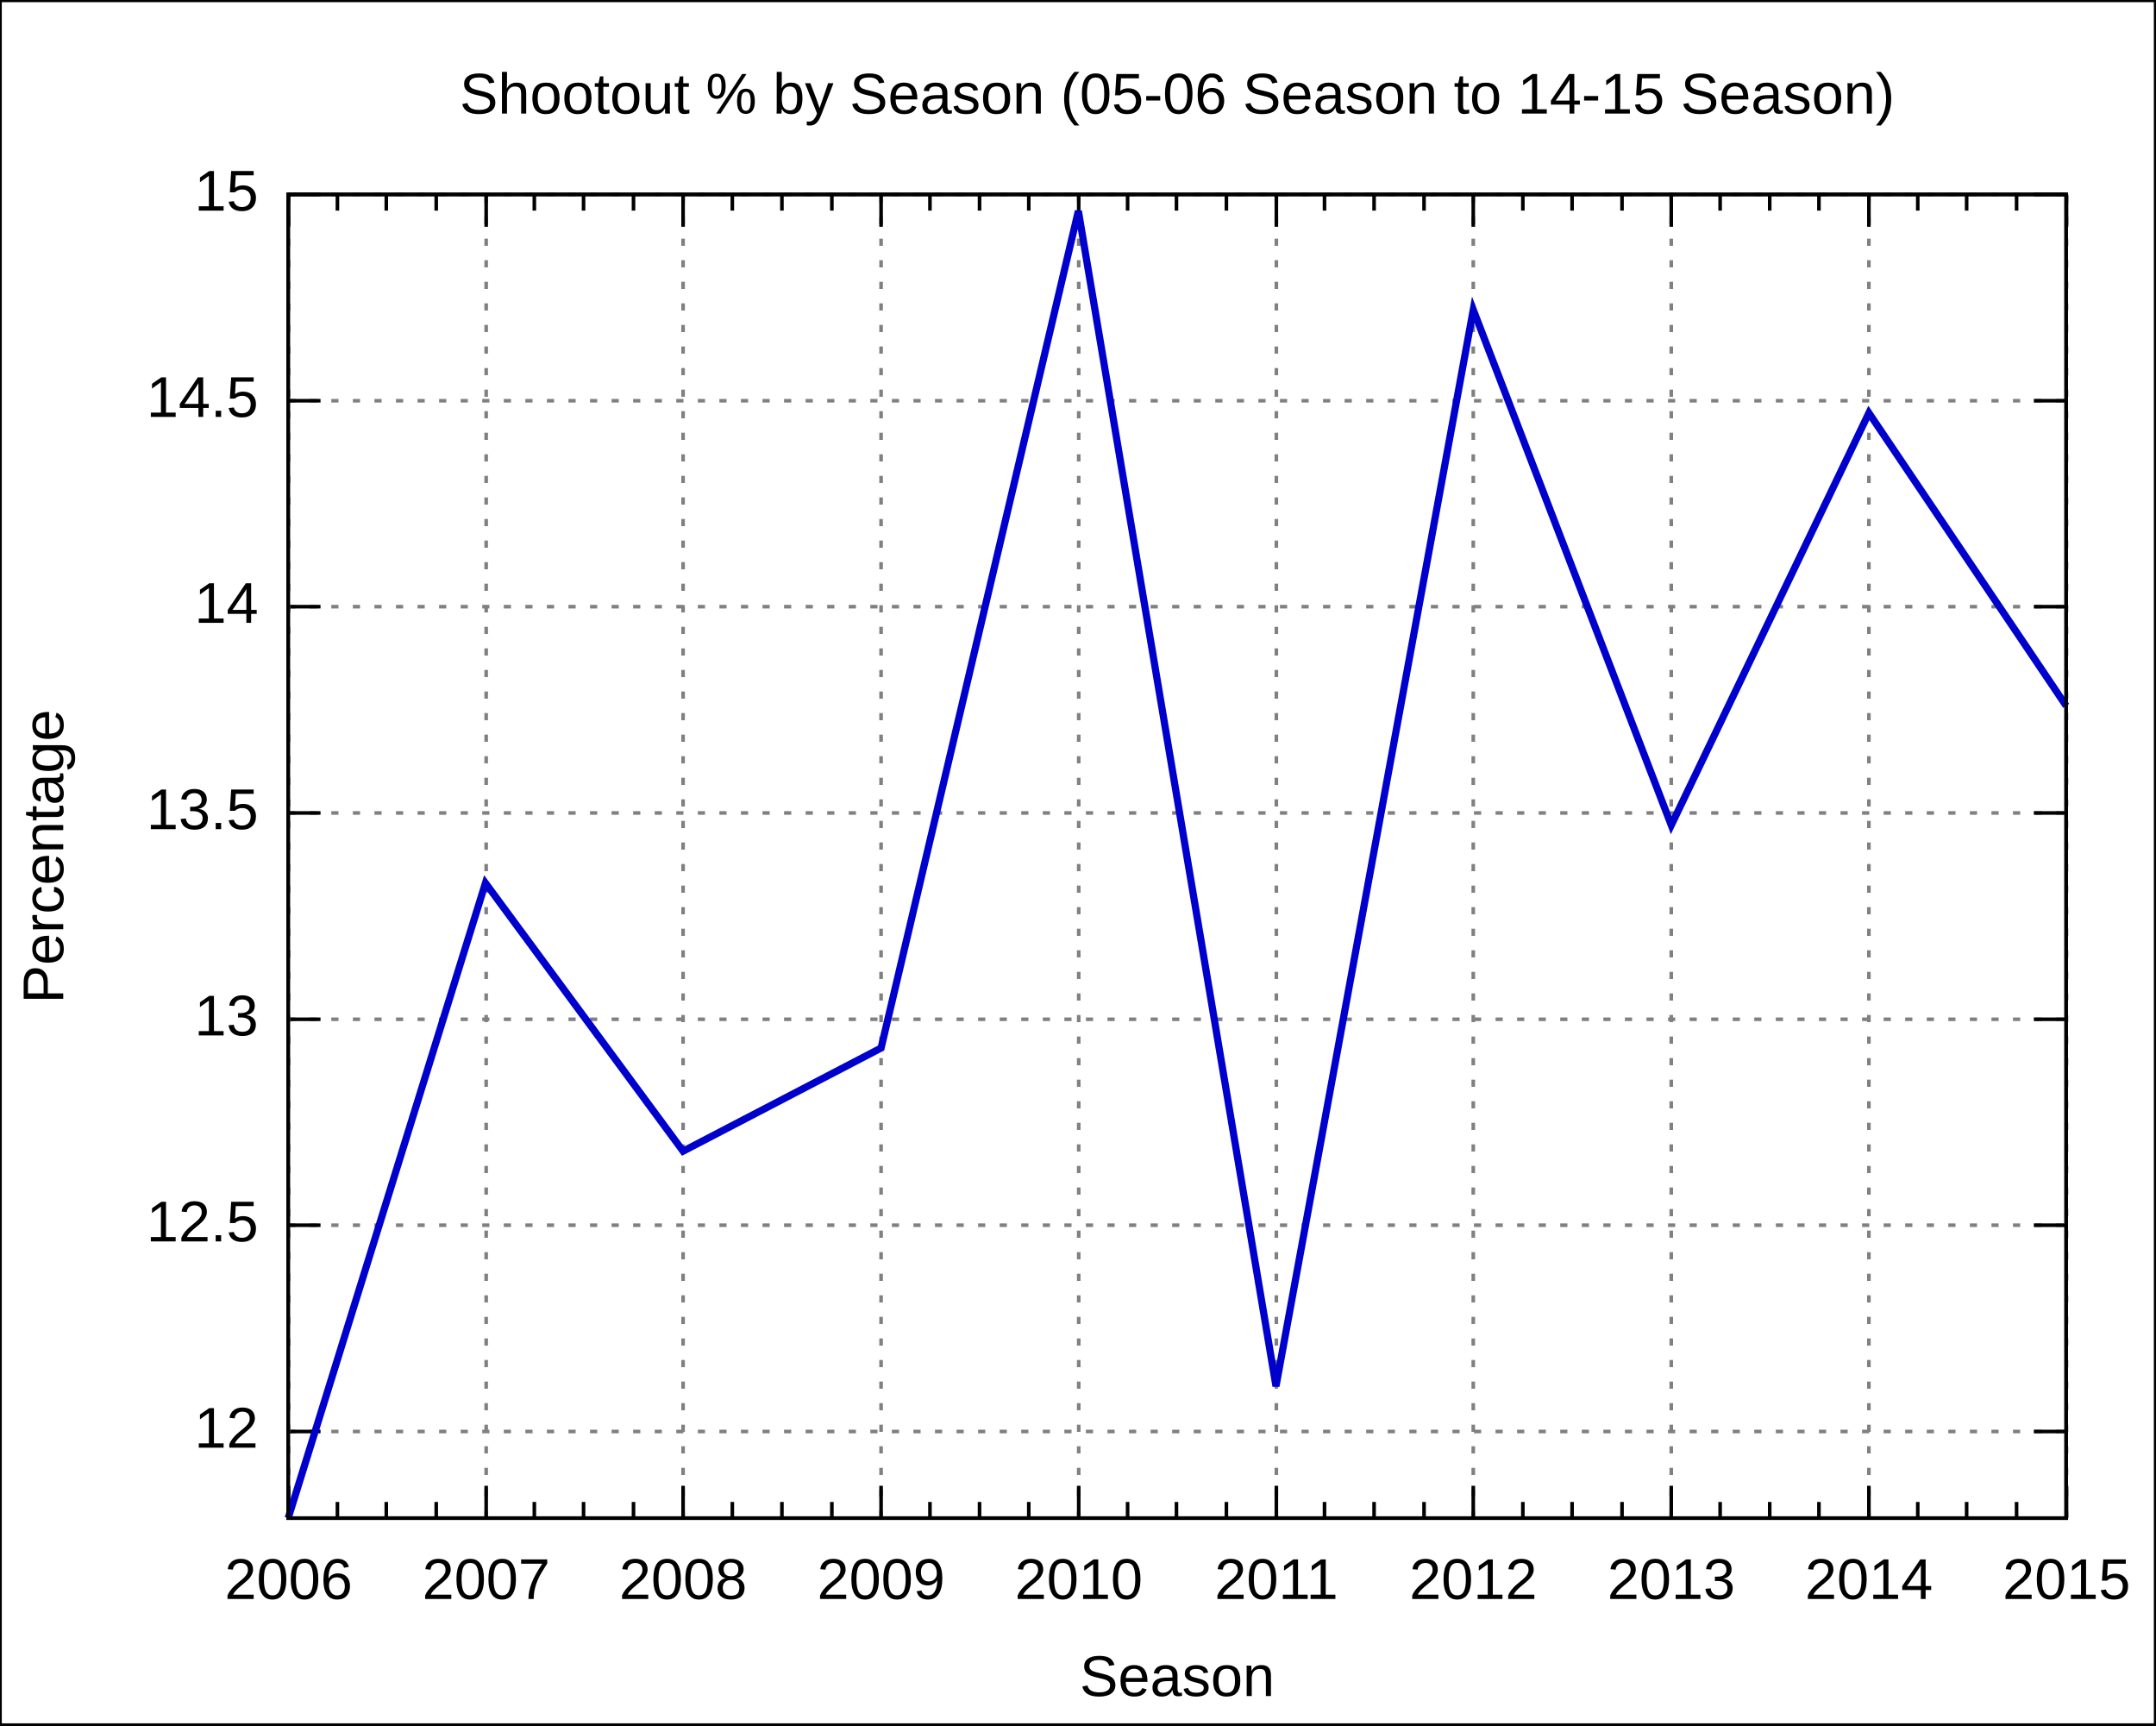
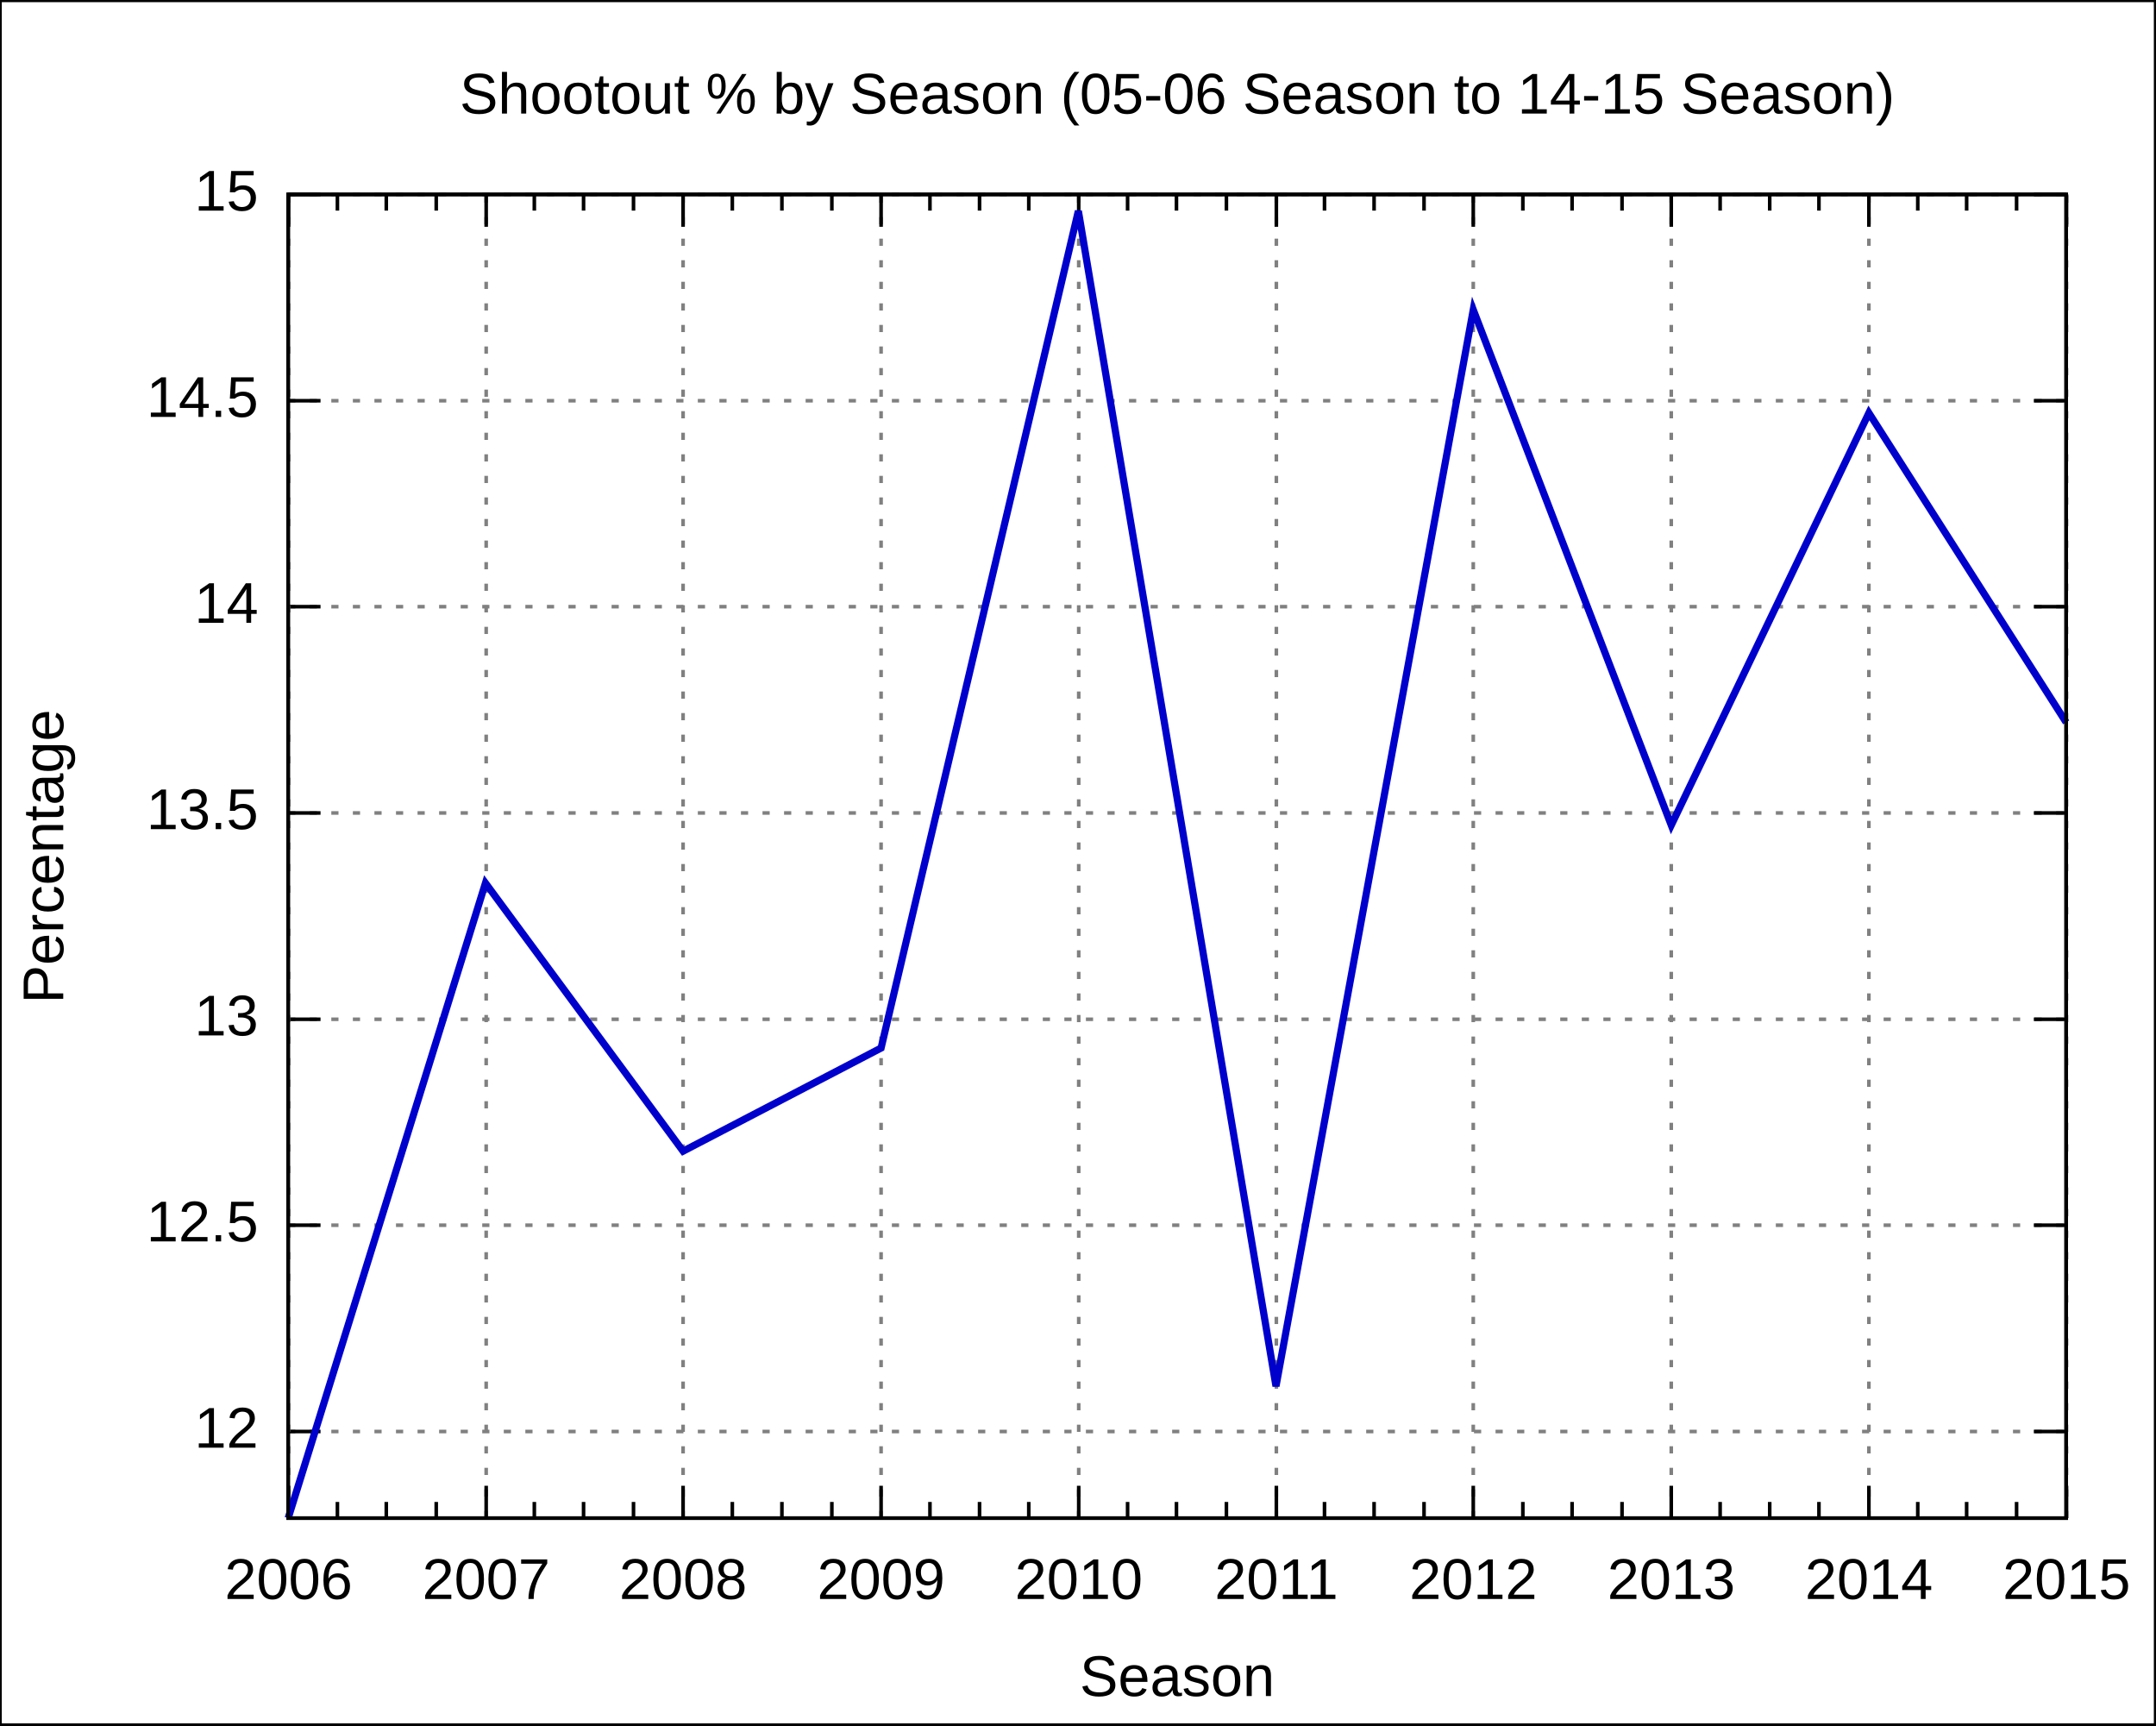
<svg xmlns="http://www.w3.org/2000/svg" xmlns:xlink="http://www.w3.org/1999/xlink" width="600" height="480" viewBox="0 0 600 480">
  <g id="gnuplot_canvas">
    <rect x="0" y="0" width="600" height="480" fill="none" />
    <defs>
      <circle id="gpDot" r="0.5" stroke-width="0.5" />
      <path id="gpPt0" stroke-width="0.222" stroke="currentColor" d="M-1,0 h2 M0,-1 v2" />
      <path id="gpPt1" stroke-width="0.222" stroke="currentColor" d="M-1,-1 L1,1 M1,-1 L-1,1" />
      <path id="gpPt2" stroke-width="0.222" stroke="currentColor" d="M-1,0 L1,0 M0,-1 L0,1 M-1,-1 L1,1 M-1,1 L1,-1" />
      <rect id="gpPt3" stroke-width="0.222" stroke="currentColor" x="-1" y="-1" width="2" height="2" />
      <rect id="gpPt4" stroke-width="0.222" stroke="currentColor" fill="currentColor" x="-1" y="-1" width="2" height="2" />
      <circle id="gpPt5" stroke-width="0.222" stroke="currentColor" cx="0" cy="0" r="1" />
      <use xlink:href="#gpPt5" id="gpPt6" fill="currentColor" stroke="none" />
      <path id="gpPt7" stroke-width="0.222" stroke="currentColor" d="M0,-1.33 L-1.33,0.67 L1.33,0.67 z" />
      <use xlink:href="#gpPt7" id="gpPt8" fill="currentColor" stroke="none" />
      <use xlink:href="#gpPt7" id="gpPt9" stroke="currentColor" transform="rotate(180)" />
      <use xlink:href="#gpPt9" id="gpPt10" fill="currentColor" stroke="none" />
      <use xlink:href="#gpPt3" id="gpPt11" stroke="currentColor" transform="rotate(45)" />
      <use xlink:href="#gpPt11" id="gpPt12" fill="currentColor" stroke="none" />
    </defs>
    <g style="fill:none; color:white; stroke:currentColor; stroke-width:1.00; stroke-linecap:butt; stroke-linejoin:miter">
</g>
    <g style="fill:none; color:black; stroke:currentColor; stroke-width:1.00; stroke-linecap:butt; stroke-linejoin:miter">
      <g style="stroke:none; shape-rendering:crispEdges">
        <polygon fill="rgb(255, 255, 255)" points="0.0,480.0 599.9,480.0 599.9,0.1 0.0,0.1 " />
      </g>
      <path stroke="black" d="M0.0,480.0 L0.0,0.1 L599.9,0.1 L599.9,480.0 L0.0,480.0  " />
    </g>
    <g style="fill:none; color:gray; stroke:currentColor; stroke-width:1.00; stroke-linecap:butt; stroke-linejoin:miter">
      <path stroke="gray" stroke-dasharray=" 2,4" class="gridline" d="M80.2,398.3 L575.0,398.3  " />
    </g>
    <g style="fill:none; color:black; stroke:currentColor; stroke-width:1.00; stroke-linecap:butt; stroke-linejoin:miter">
      <path stroke="black" d="M80.2,398.3 L89.2,398.3 M575.0,398.3 L566.0,398.3  " />
      <g transform="translate(71.9,402.8)" style="stroke:none; fill:black; font-family:Arial; font-size:12.00pt; text-anchor:end">
        <text> 12</text>
      </g>
    </g>
    <g style="fill:none; color:gray; stroke:currentColor; stroke-width:1.00; stroke-linecap:butt; stroke-linejoin:miter">
      <path stroke="gray" stroke-dasharray=" 2,4" class="gridline" d="M80.2,340.9 L575.0,340.9  " />
    </g>
    <g style="fill:none; color:black; stroke:currentColor; stroke-width:1.00; stroke-linecap:butt; stroke-linejoin:miter">
      <path stroke="black" d="M80.2,340.9 L89.2,340.9 M575.0,340.9 L566.0,340.9  " />
      <g transform="translate(71.9,345.4)" style="stroke:none; fill:black; font-family:Arial; font-size:12.00pt; text-anchor:end">
        <text> 12.5</text>
      </g>
    </g>
    <g style="fill:none; color:gray; stroke:currentColor; stroke-width:1.00; stroke-linecap:butt; stroke-linejoin:miter">
      <path stroke="gray" stroke-dasharray=" 2,4" class="gridline" d="M80.2,283.6 L575.0,283.6  " />
    </g>
    <g style="fill:none; color:black; stroke:currentColor; stroke-width:1.00; stroke-linecap:butt; stroke-linejoin:miter">
      <path stroke="black" d="M80.2,283.6 L89.2,283.6 M575.0,283.6 L566.0,283.6  " />
      <g transform="translate(71.9,288.1)" style="stroke:none; fill:black; font-family:Arial; font-size:12.00pt; text-anchor:end">
        <text> 13</text>
      </g>
    </g>
    <g style="fill:none; color:gray; stroke:currentColor; stroke-width:1.00; stroke-linecap:butt; stroke-linejoin:miter">
      <path stroke="gray" stroke-dasharray=" 2,4" class="gridline" d="M80.2,226.2 L575.0,226.2  " />
    </g>
    <g style="fill:none; color:black; stroke:currentColor; stroke-width:1.00; stroke-linecap:butt; stroke-linejoin:miter">
      <path stroke="black" d="M80.2,226.2 L89.2,226.2 M575.0,226.2 L566.0,226.2  " />
      <g transform="translate(71.9,230.7)" style="stroke:none; fill:black; font-family:Arial; font-size:12.00pt; text-anchor:end">
        <text> 13.5</text>
      </g>
    </g>
    <g style="fill:none; color:gray; stroke:currentColor; stroke-width:1.00; stroke-linecap:butt; stroke-linejoin:miter">
      <path stroke="gray" stroke-dasharray=" 2,4" class="gridline" d="M80.2,168.8 L575.0,168.8  " />
    </g>
    <g style="fill:none; color:black; stroke:currentColor; stroke-width:1.00; stroke-linecap:butt; stroke-linejoin:miter">
      <path stroke="black" d="M80.2,168.8 L89.2,168.8 M575.0,168.8 L566.0,168.8  " />
      <g transform="translate(71.9,173.3)" style="stroke:none; fill:black; font-family:Arial; font-size:12.00pt; text-anchor:end">
        <text> 14</text>
      </g>
    </g>
    <g style="fill:none; color:gray; stroke:currentColor; stroke-width:1.00; stroke-linecap:butt; stroke-linejoin:miter">
      <path stroke="gray" stroke-dasharray=" 2,4" class="gridline" d="M80.2,111.5 L575.0,111.5  " />
    </g>
    <g style="fill:none; color:black; stroke:currentColor; stroke-width:1.00; stroke-linecap:butt; stroke-linejoin:miter">
      <path stroke="black" d="M80.2,111.5 L89.2,111.5 M575.0,111.5 L566.0,111.5  " />
      <g transform="translate(71.9,116.0)" style="stroke:none; fill:black; font-family:Arial; font-size:12.00pt; text-anchor:end">
        <text> 14.5</text>
      </g>
    </g>
    <g style="fill:none; color:gray; stroke:currentColor; stroke-width:1.00; stroke-linecap:butt; stroke-linejoin:miter">
      <path stroke="gray" stroke-dasharray=" 2,4" class="gridline" d="M80.2,54.1 L575.0,54.1  " />
    </g>
    <g style="fill:none; color:black; stroke:currentColor; stroke-width:1.00; stroke-linecap:butt; stroke-linejoin:miter">
      <path stroke="black" d="M80.2,54.1 L89.2,54.1 M575.0,54.1 L566.0,54.1  " />
      <g transform="translate(71.9,58.6)" style="stroke:none; fill:black; font-family:Arial; font-size:12.00pt; text-anchor:end">
        <text> 15</text>
      </g>
    </g>
    <g style="fill:none; color:gray; stroke:currentColor; stroke-width:1.00; stroke-linecap:butt; stroke-linejoin:miter">
      <path stroke="gray" stroke-dasharray=" 2,4" class="gridline" d="M80.3,422.4 L80.3,54.1  " />
    </g>
    <g style="fill:none; color:black; stroke:currentColor; stroke-width:1.00; stroke-linecap:butt; stroke-linejoin:miter">
      <path stroke="black" d="M80.3,422.4 L80.3,413.4 M80.3,54.1 L80.3,63.1  " />
      <g transform="translate(80.3,444.9)" style="stroke:none; fill:black; font-family:Arial; font-size:12.00pt; text-anchor:middle">
        <text>2006</text>
      </g>
      <path stroke="black" d="M93.9,422.4 L93.9,417.9 M93.9,54.1 L93.9,58.6 M107.5,422.4 L107.5,417.9 M107.5,54.1 L107.5,58.6    M121.4,422.4 L121.4,417.9 M121.4,54.1 L121.4,58.6  " />
    </g>
    <g style="fill:none; color:gray; stroke:currentColor; stroke-width:1.00; stroke-linecap:butt; stroke-linejoin:miter">
      <path stroke="gray" stroke-dasharray=" 2,4" class="gridline" d="M135.3,422.4 L135.3,54.1  " />
    </g>
    <g style="fill:none; color:black; stroke:currentColor; stroke-width:1.00; stroke-linecap:butt; stroke-linejoin:miter">
      <path stroke="black" d="M135.3,422.4 L135.3,413.4 M135.3,54.1 L135.3,63.1  " />
      <g transform="translate(135.3,444.9)" style="stroke:none; fill:black; font-family:Arial; font-size:12.00pt; text-anchor:middle">
        <text>2007</text>
      </g>
      <path stroke="black" d="M148.7,422.4 L148.7,417.9 M148.7,54.1 L148.7,58.6 M162.4,422.4 L162.4,417.9 M162.4,54.1 L162.4,58.6    M176.3,422.4 L176.3,417.9 M176.3,54.1 L176.3,58.6  " />
    </g>
    <g style="fill:none; color:gray; stroke:currentColor; stroke-width:1.00; stroke-linecap:butt; stroke-linejoin:miter">
      <path stroke="gray" stroke-dasharray=" 2,4" class="gridline" d="M190.1,422.4 L190.1,54.1  " />
    </g>
    <g style="fill:none; color:black; stroke:currentColor; stroke-width:1.00; stroke-linecap:butt; stroke-linejoin:miter">
      <path stroke="black" d="M190.1,422.4 L190.1,413.4 M190.1,54.1 L190.1,63.1  " />
      <g transform="translate(190.1,444.9)" style="stroke:none; fill:black; font-family:Arial; font-size:12.00pt; text-anchor:middle">
        <text>2008</text>
      </g>
      <path stroke="black" d="M203.8,422.4 L203.8,417.9 M203.8,54.1 L203.8,58.6 M217.6,422.4 L217.6,417.9 M217.6,54.1 L217.6,58.6    M231.5,422.4 L231.5,417.9 M231.5,54.1 L231.5,58.6  " />
    </g>
    <g style="fill:none; color:gray; stroke:currentColor; stroke-width:1.00; stroke-linecap:butt; stroke-linejoin:miter">
      <path stroke="gray" stroke-dasharray=" 2,4" class="gridline" d="M245.2,422.4 L245.2,54.1  " />
    </g>
    <g style="fill:none; color:black; stroke:currentColor; stroke-width:1.00; stroke-linecap:butt; stroke-linejoin:miter">
      <path stroke="black" d="M245.2,422.4 L245.2,413.4 M245.2,54.1 L245.2,63.1  " />
      <g transform="translate(245.2,444.9)" style="stroke:none; fill:black; font-family:Arial; font-size:12.00pt; text-anchor:middle">
        <text>2009</text>
      </g>
      <path stroke="black" d="M258.8,422.4 L258.8,417.9 M258.8,54.1 L258.8,58.6 M272.6,422.4 L272.6,417.9 M272.6,54.1 L272.6,58.6    M286.3,422.4 L286.3,417.9 M286.3,54.1 L286.3,58.6  " />
    </g>
    <g style="fill:none; color:gray; stroke:currentColor; stroke-width:1.00; stroke-linecap:butt; stroke-linejoin:miter">
      <path stroke="gray" stroke-dasharray=" 2,4" class="gridline" d="M300.2,422.4 L300.2,54.1  " />
    </g>
    <g style="fill:none; color:black; stroke:currentColor; stroke-width:1.00; stroke-linecap:butt; stroke-linejoin:miter">
      <path stroke="black" d="M300.2,422.4 L300.2,413.4 M300.2,54.1 L300.2,63.1  " />
      <g transform="translate(300.2,444.9)" style="stroke:none; fill:black; font-family:Arial; font-size:12.00pt; text-anchor:middle">
        <text>2010</text>
      </g>
      <path stroke="black" d="M313.8,422.4 L313.8,417.9 M313.8,54.1 L313.8,58.6 M327.4,422.4 L327.4,417.9 M327.4,54.1 L327.4,58.6    M341.3,422.4 L341.3,417.9 M341.3,54.1 L341.3,58.6  " />
    </g>
    <g style="fill:none; color:gray; stroke:currentColor; stroke-width:1.00; stroke-linecap:butt; stroke-linejoin:miter">
      <path stroke="gray" stroke-dasharray=" 2,4" class="gridline" d="M355.2,422.4 L355.2,54.1  " />
    </g>
    <g style="fill:none; color:black; stroke:currentColor; stroke-width:1.00; stroke-linecap:butt; stroke-linejoin:miter">
      <path stroke="black" d="M355.2,422.4 L355.2,413.4 M355.2,54.1 L355.2,63.1  " />
      <g transform="translate(355.2,444.9)" style="stroke:none; fill:black; font-family:Arial; font-size:12.00pt; text-anchor:middle">
        <text>2011</text>
      </g>
      <path stroke="black" d="M368.6,422.4 L368.6,417.9 M368.6,54.1 L368.6,58.6 M382.4,422.4 L382.4,417.9 M382.4,54.1 L382.4,58.6    M396.3,422.4 L396.3,417.9 M396.3,54.1 L396.3,58.6  " />
    </g>
    <g style="fill:none; color:gray; stroke:currentColor; stroke-width:1.00; stroke-linecap:butt; stroke-linejoin:miter">
      <path stroke="gray" stroke-dasharray=" 2,4" class="gridline" d="M410.0,422.4 L410.0,54.1  " />
    </g>
    <g style="fill:none; color:black; stroke:currentColor; stroke-width:1.00; stroke-linecap:butt; stroke-linejoin:miter">
      <path stroke="black" d="M410.0,422.4 L410.0,413.4 M410.0,54.1 L410.0,63.1  " />
      <g transform="translate(410.0,444.9)" style="stroke:none; fill:black; font-family:Arial; font-size:12.00pt; text-anchor:middle">
        <text>2012</text>
      </g>
      <path stroke="black" d="M423.8,422.4 L423.8,417.9 M423.8,54.1 L423.8,58.6 M437.5,422.4 L437.5,417.9 M437.5,54.1 L437.5,58.6    M451.4,422.4 L451.4,417.9 M451.4,54.1 L451.4,58.6  " />
    </g>
    <g style="fill:none; color:gray; stroke:currentColor; stroke-width:1.00; stroke-linecap:butt; stroke-linejoin:miter">
      <path stroke="gray" stroke-dasharray=" 2,4" class="gridline" d="M465.1,422.4 L465.1,54.1  " />
    </g>
    <g style="fill:none; color:black; stroke:currentColor; stroke-width:1.00; stroke-linecap:butt; stroke-linejoin:miter">
      <path stroke="black" d="M465.1,422.4 L465.1,413.4 M465.1,54.1 L465.1,63.1  " />
      <g transform="translate(465.1,444.9)" style="stroke:none; fill:black; font-family:Arial; font-size:12.00pt; text-anchor:middle">
        <text>2013</text>
      </g>
      <path stroke="black" d="M478.7,422.4 L478.7,417.9 M478.7,54.1 L478.7,58.6 M492.5,422.4 L492.5,417.9 M492.5,54.1 L492.5,58.6    M506.2,422.4 L506.2,417.9 M506.2,54.1 L506.2,58.6  " />
    </g>
    <g style="fill:none; color:gray; stroke:currentColor; stroke-width:1.00; stroke-linecap:butt; stroke-linejoin:miter">
      <path stroke="gray" stroke-dasharray=" 2,4" class="gridline" d="M520.1,422.4 L520.1,63.1 L520.1,54.1  " />
    </g>
    <g style="fill:none; color:black; stroke:currentColor; stroke-width:1.00; stroke-linecap:butt; stroke-linejoin:miter">
      <path stroke="black" d="M520.1,422.4 L520.1,413.4 M520.1,54.1 L520.1,63.1  " />
      <g transform="translate(520.1,444.9)" style="stroke:none; fill:black; font-family:Arial; font-size:12.00pt; text-anchor:middle">
        <text>2014</text>
      </g>
      <path stroke="black" d="M533.7,422.4 L533.7,417.9 M533.7,54.1 L533.7,58.6 M547.3,422.4 L547.3,417.9 M547.3,54.1 L547.3,58.6    M561.2,422.4 L561.2,417.9 M561.2,54.1 L561.2,58.6  " />
    </g>
    <g style="fill:none; color:gray; stroke:currentColor; stroke-width:1.00; stroke-linecap:butt; stroke-linejoin:miter">
      <path stroke="gray" stroke-dasharray=" 2,4" class="gridline" d="M575.1,422.4 L575.1,54.1  " />
    </g>
    <g style="fill:none; color:black; stroke:currentColor; stroke-width:1.00; stroke-linecap:butt; stroke-linejoin:miter">
      <path stroke="black" d="M575.1,422.4 L575.1,413.4 M575.1,54.1 L575.1,63.1  " />
      <g transform="translate(575.1,444.9)" style="stroke:none; fill:black; font-family:Arial; font-size:12.00pt; text-anchor:middle">
        <text>2015</text>
      </g>
      <path stroke="black" d="M80.2,54.1 L80.2,422.4 L575.0,422.4 L575.0,54.1 L80.2,54.1 Z  " />
      <g transform="translate(17.6,238.3) rotate(270)" style="stroke:none; fill:black; font-family:Arial; font-size:12.00pt; text-anchor:middle">
        <text>Percentage</text>
      </g>
      <g transform="translate(327.6,471.9)" style="stroke:none; fill:black; font-family:Arial; font-size:12.00pt; text-anchor:middle">
        <text>Season</text>
      </g>
      <g transform="translate(327.6,31.6)" style="stroke:none; fill:black; font-family:Arial; font-size:12.00pt; text-anchor:middle">
        <text>Shootout % by Season (05-06 Season to 14-15 Season)</text>
      </g>
    </g>
    <g id="gnuplot_plot_1">
      <g style="fill:none; color:white; stroke:black; stroke-width:2.00; stroke-linecap:butt; stroke-linejoin:miter">
</g>
      <g style="fill:none; color:red; stroke:currentColor; stroke-width:2.00; stroke-linecap:butt; stroke-linejoin:miter">
-         <path stroke="rgb(  0,   0, 205)" d="M575.0,196.4 L520.1,114.9 L465.1,229.6 L410.0,86.2 L355.1,385.7 L300.1,58.7 L245.2,291.6 L190.1,320.3    L135.1,245.7 L80.2,422.4  " />
+         <path stroke="rgb(  0,   0, 205)" d="M575.0,201.0 L520.1,114.9 L465.1,229.6 L410.0,86.2 L355.1,385.7 L300.1,58.7 L245.2,291.6 L190.1,320.3    L135.1,245.7 L80.2,422.4  " />
      </g>
    </g>
    <g style="fill:none; color:white; stroke:rgb(  0,   0, 205); stroke-width:1.00; stroke-linecap:butt; stroke-linejoin:miter">
</g>
    <g style="fill:none; color:black; stroke:currentColor; stroke-width:1.00; stroke-linecap:butt; stroke-linejoin:miter">
      <path stroke="black" d="M80.2,54.1 L80.2,422.4 L575.0,422.4 L575.0,54.1 L80.2,54.1 Z  " />
    </g>
  </g>
</svg>
